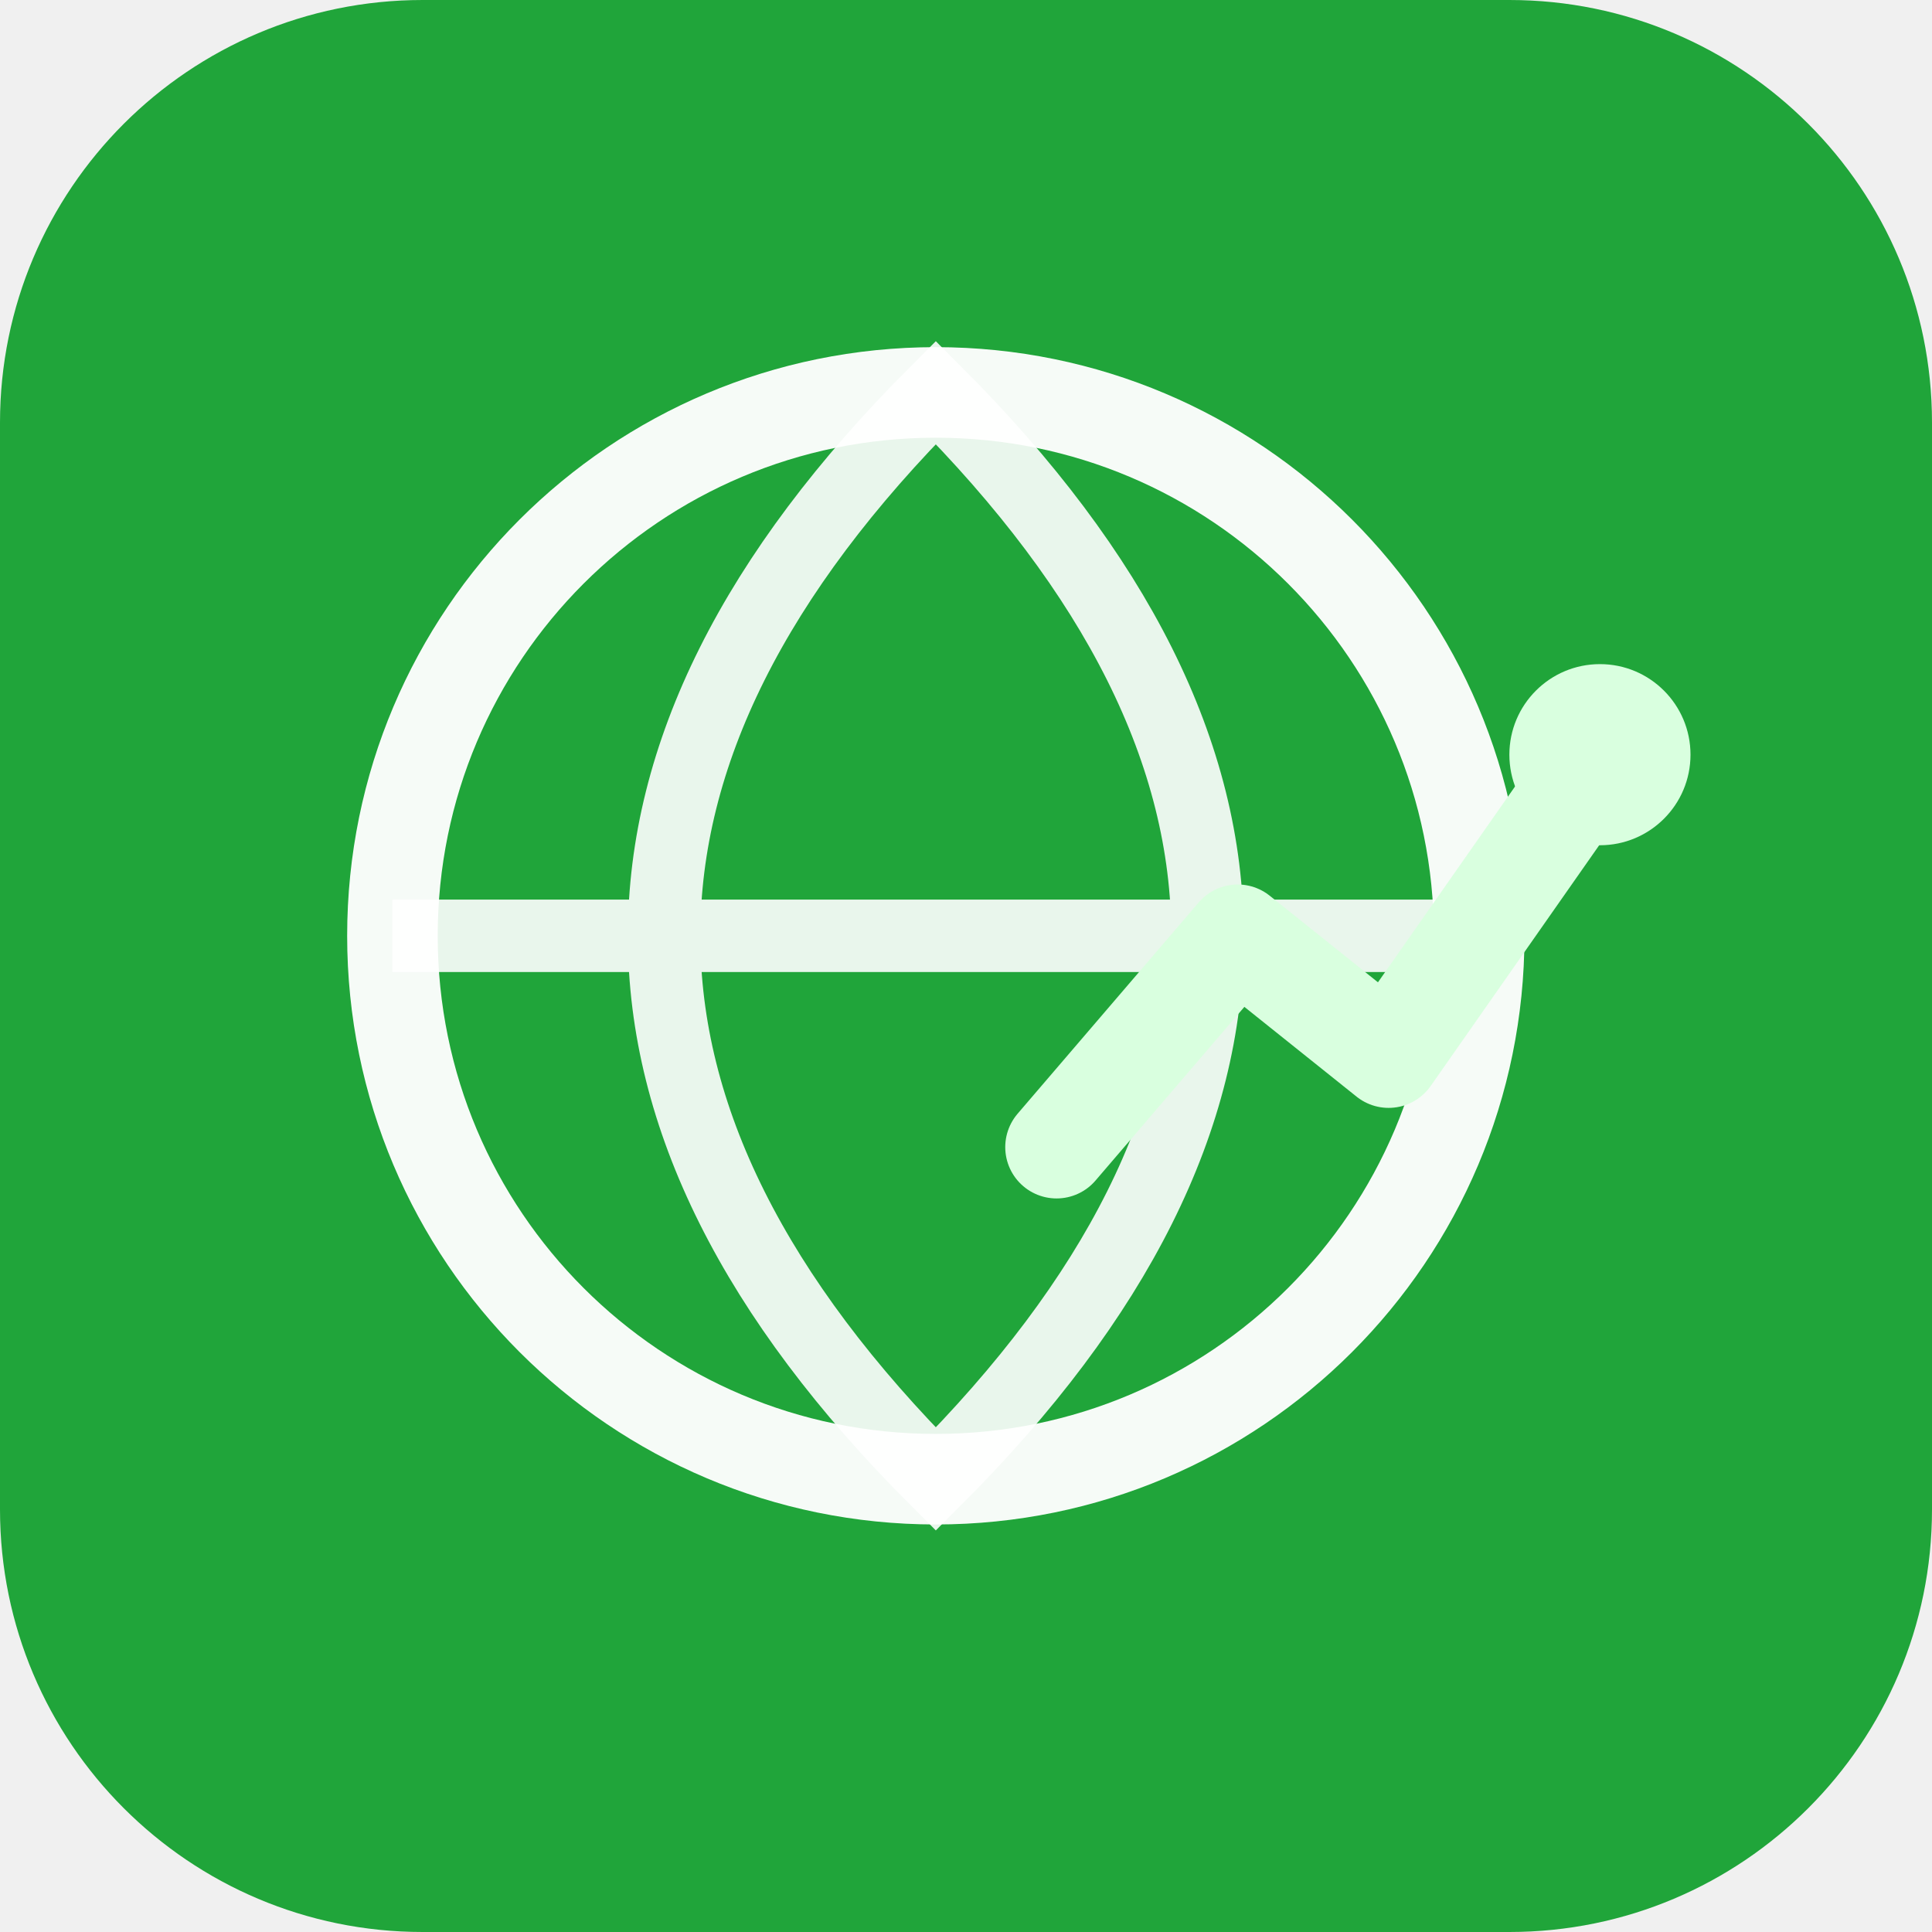
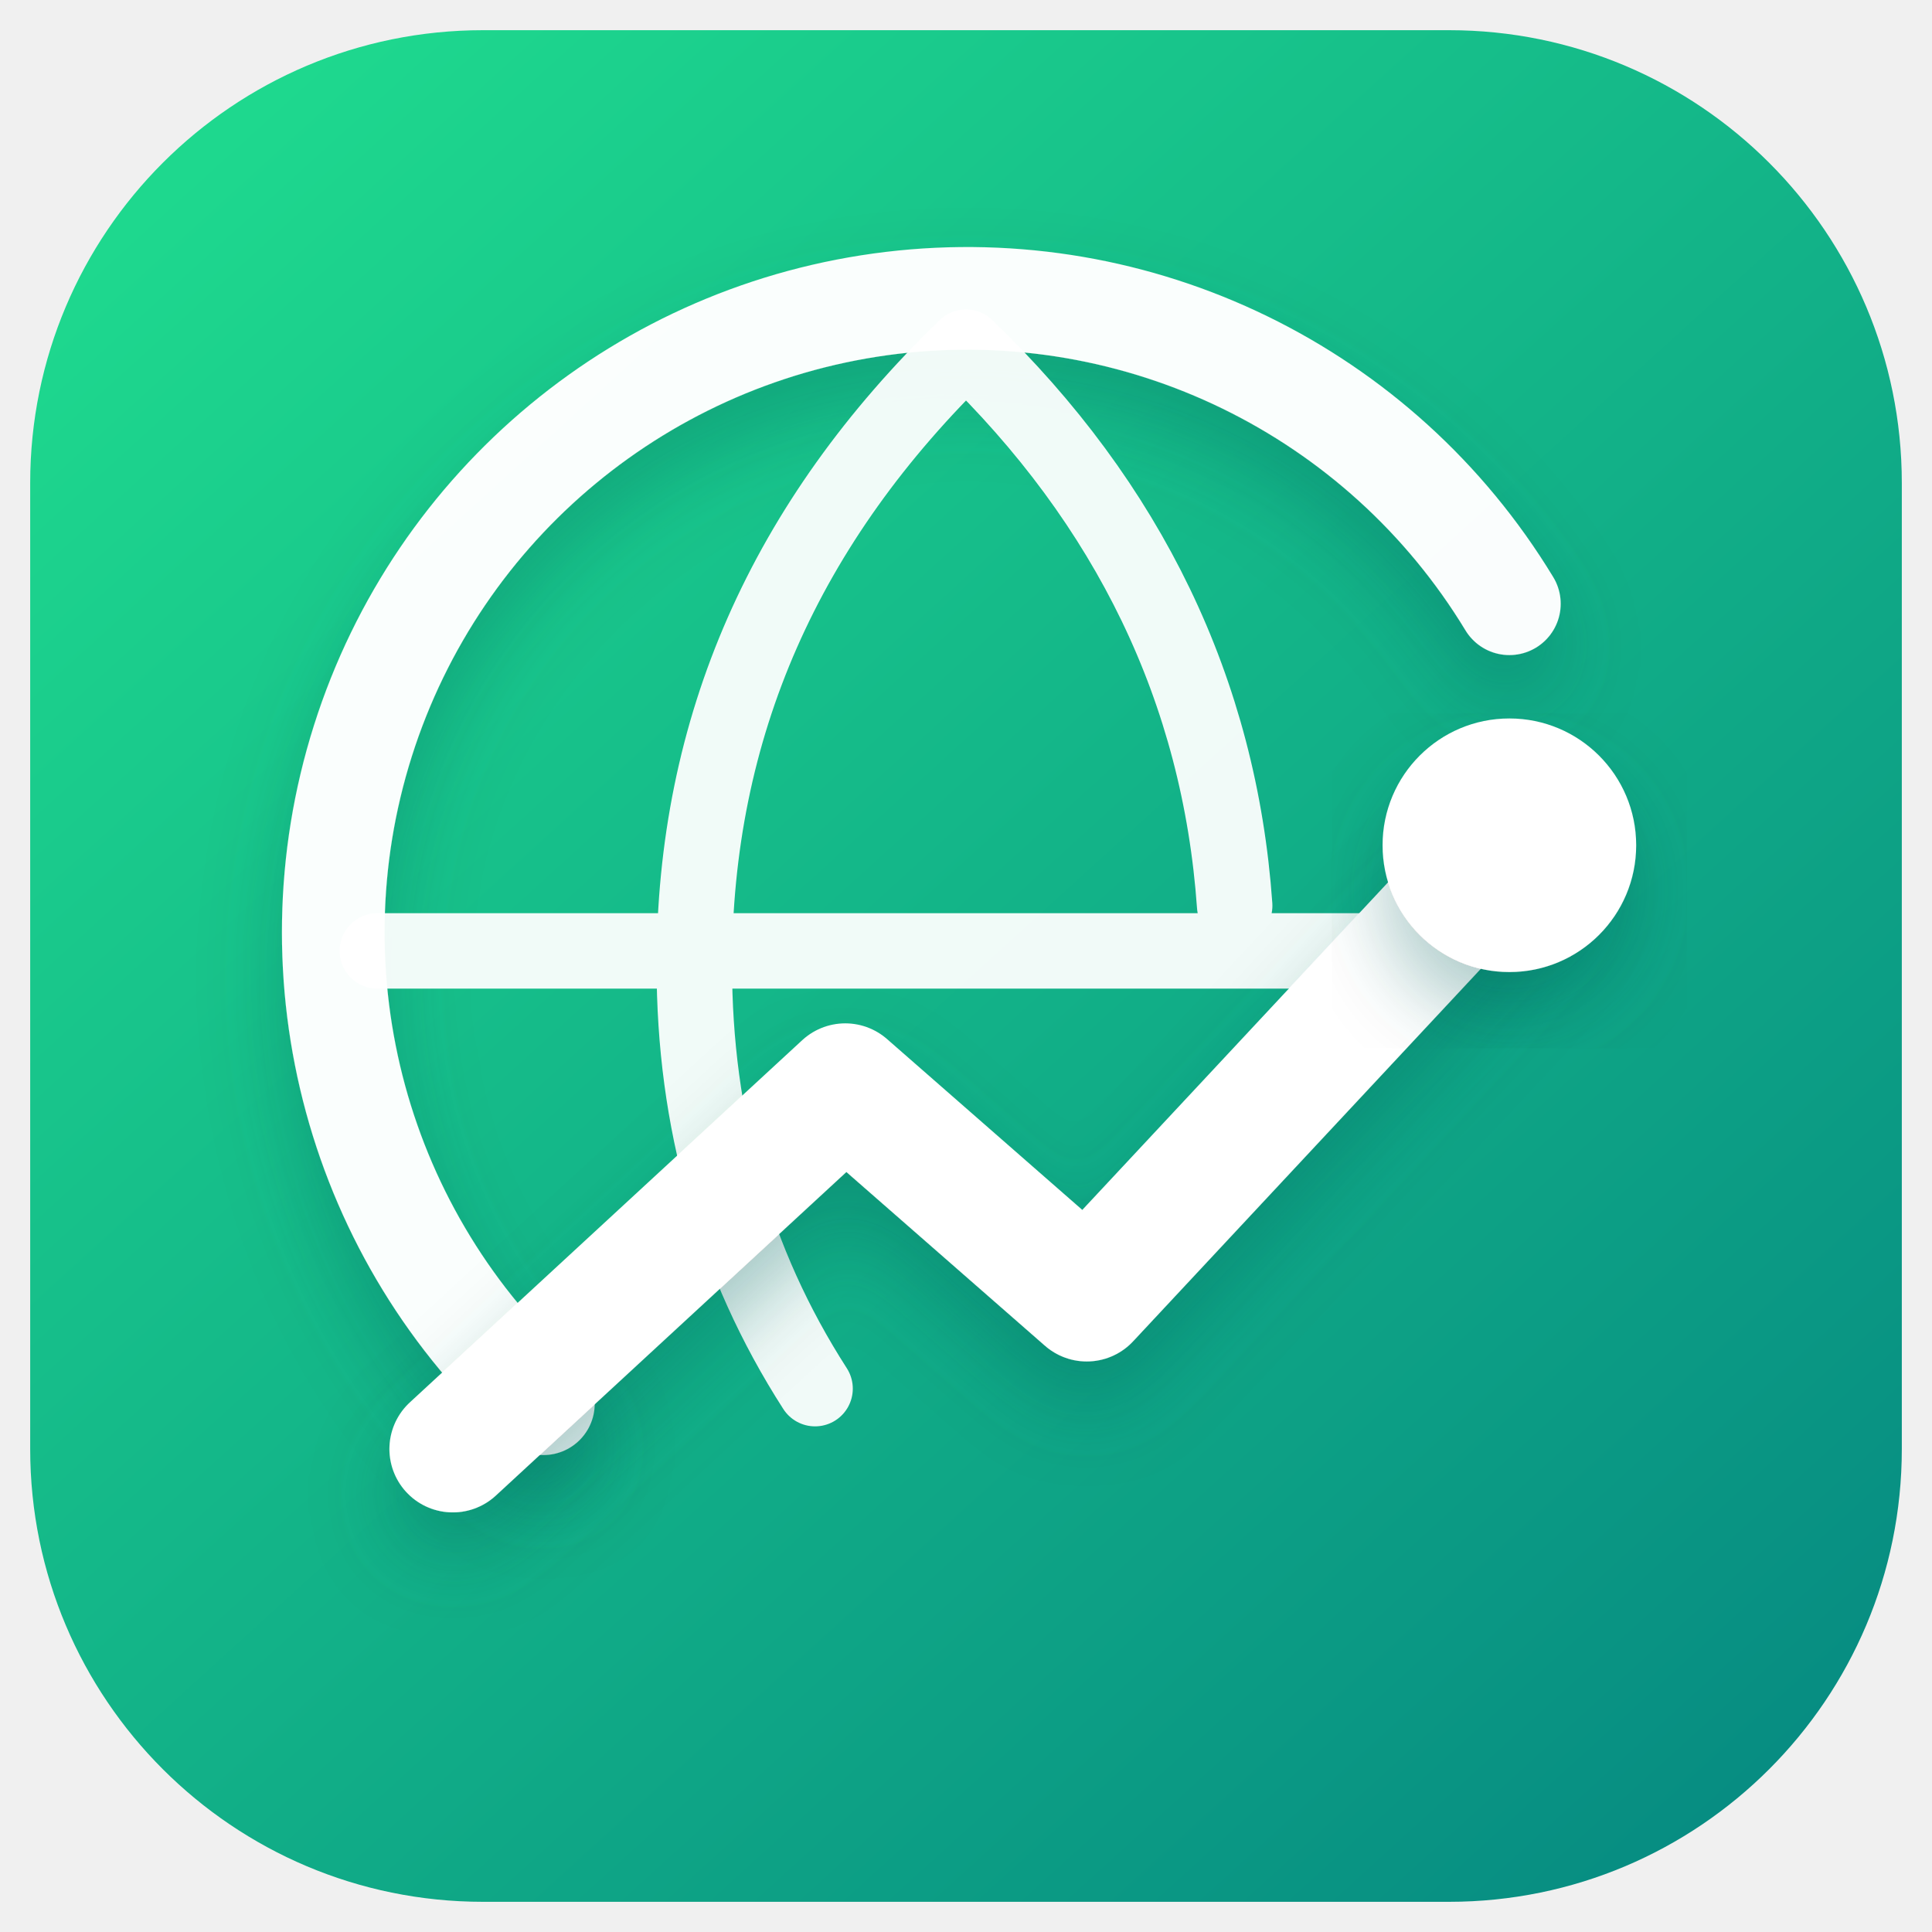
<svg xmlns="http://www.w3.org/2000/svg" width="64" height="64" viewBox="0 0 64 64">
-   <rect width="64" height="64" rx="14" fill="#20a53a" />
-   <circle cx="31" cy="31" r="18" fill="none" stroke="#ffffff" stroke-width="3" opacity=".96" />
-   <path d="M13 31h36M31 13c6 6 9 12 9 18s-3 12-9 18c-6-6-9-12-9-18s3-12 9-18Z" fill="none" stroke="#ffffff" stroke-width="2.4" opacity=".9" />
-   <path d="m35 38 6-7 5 4 7-10" fill="none" stroke="#d9ffdf" stroke-linecap="round" stroke-linejoin="round" stroke-width="3.4" />
-   <circle cx="53" cy="25" r="3" fill="#d9ffdf" />
+   <defs>
+     <linearGradient id="tile" x1="7" y1="5" x2="57" y2="60" gradientUnits="userSpaceOnUse">
+       <stop stop-color="#1ed88e" />
+       <stop offset="1" stop-color="#078d82" />
+     </linearGradient>
+     <filter id="shadow" x="-20%" y="-20%" width="140%" height="150%">
+       <feDropShadow dx="0" dy="1.5" stdDeviation="1.3" flood-color="#075f58" flood-opacity=".32" />
+     </filter>
+   </defs>
+   <rect x="1" y="1" width="62" height="62" rx="15" fill="url(#tile)" />
+   <path d="M18 46.5A21 21 0 1 1 50 20" fill="none" stroke="#fff" stroke-width="3.4" stroke-linecap="round" opacity=".98" filter="url(#shadow)" />
+   <path d="M32 11.5c-6 5.8-9 12.6-9 20.5 0 5.1 1.3 9.8 4 14M32 11.5c5.4 5.2 8.4 11.4 8.9 18.5M12.5 31.5h35" fill="none" stroke="#fff" stroke-width="2.5" stroke-linecap="round" opacity=".94" />
+   <path d="m15 48 13-12 8 7 14-15" fill="none" stroke="#fff" stroke-width="4.2" stroke-linecap="round" stroke-linejoin="round" filter="url(#shadow)" />
+   <circle cx="50" cy="28" r="4.2" fill="#fff" filter="url(#shadow)" />
</svg>
